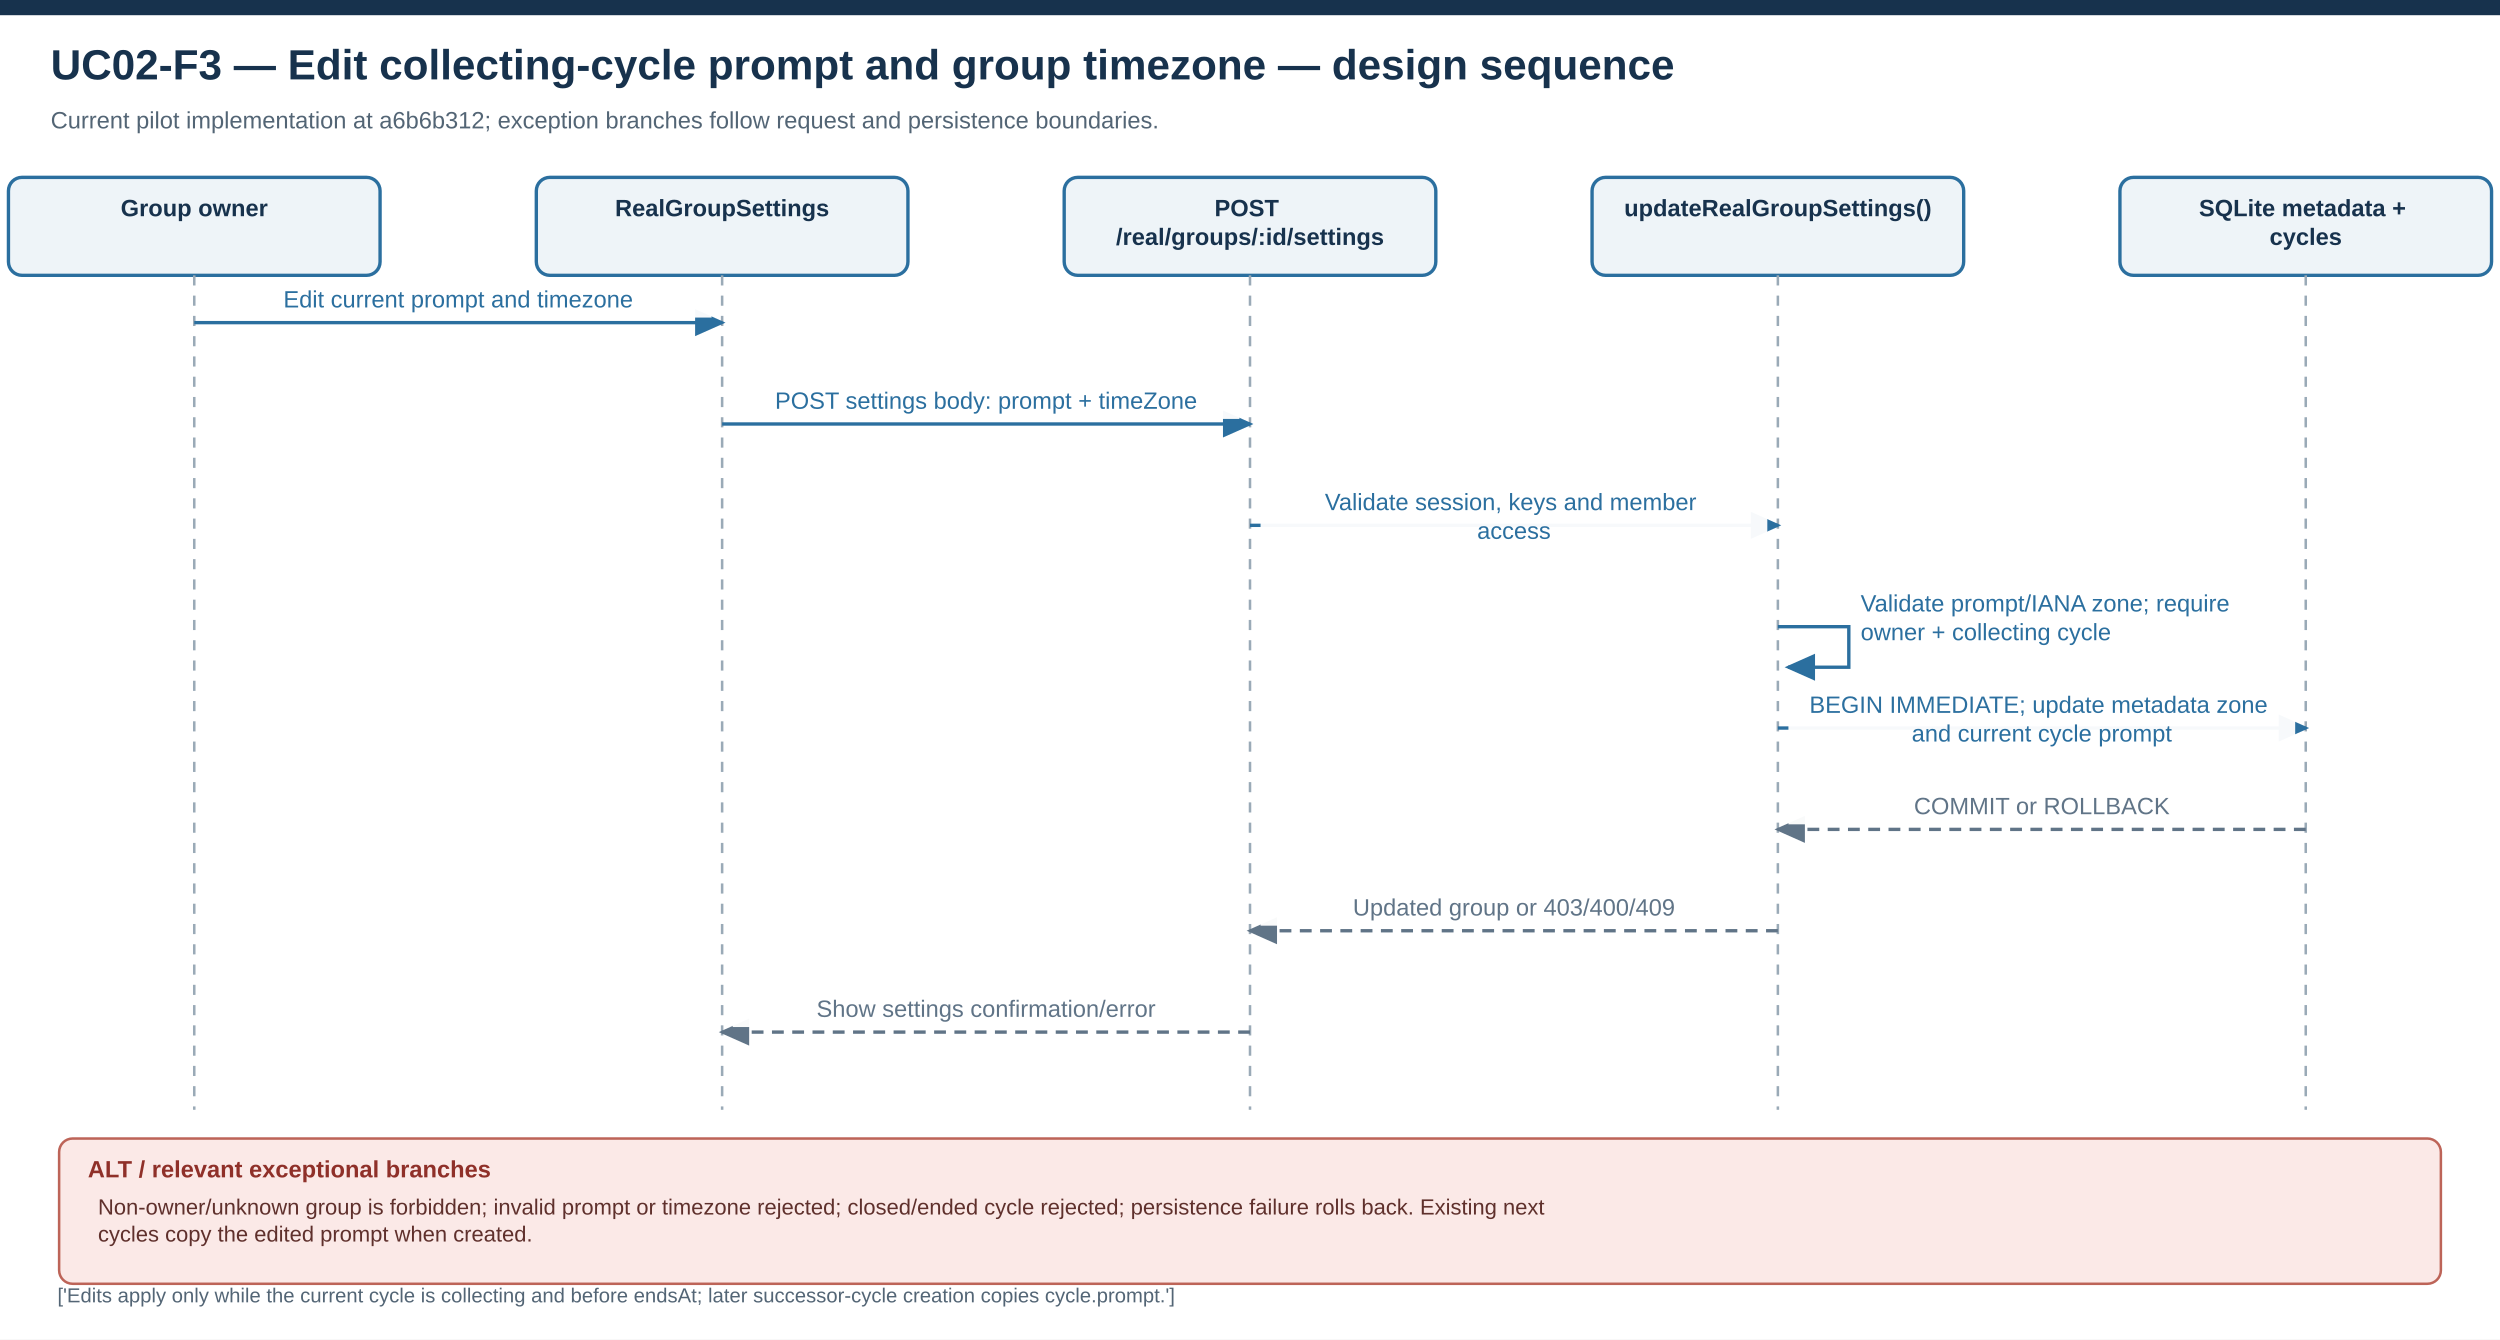
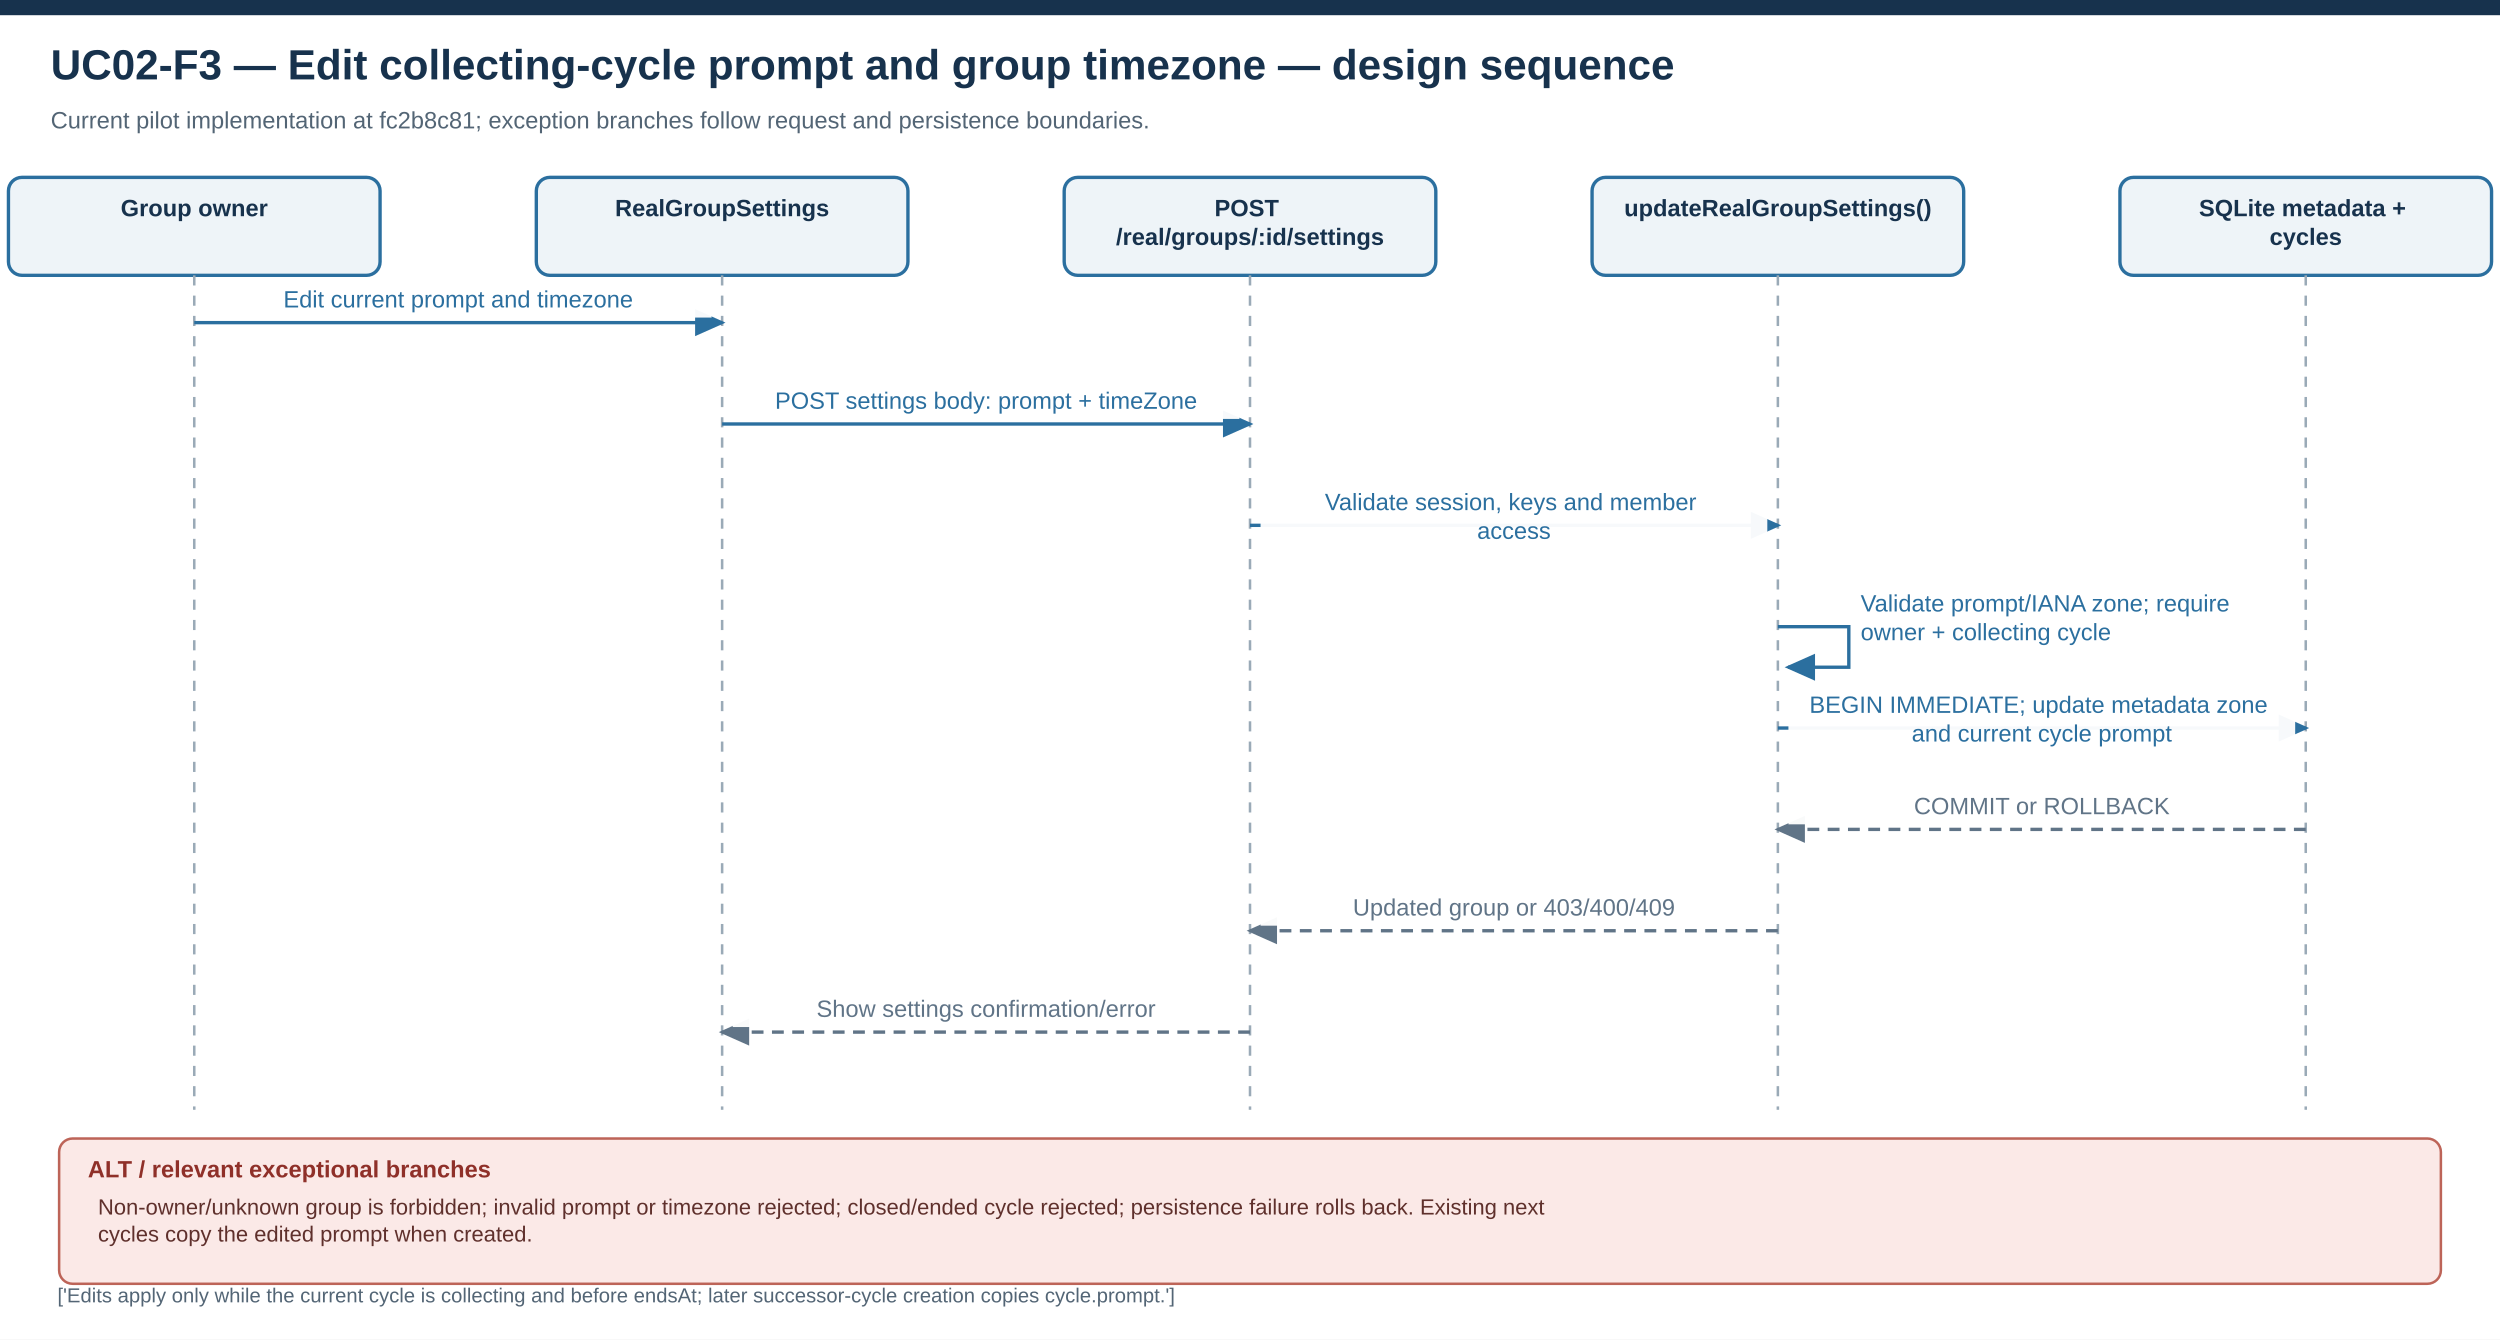
<svg xmlns="http://www.w3.org/2000/svg" width="1480px" height="793px" viewBox="0 0 1480 793" role="img" aria-label="UC02-F3 — Edit collecting-cycle prompt and group timezone — design sequence">
  <defs>
    <marker id="arrow" markerWidth="9" markerHeight="8" refX="8" refY="4" orient="auto">
      <path d="M0,0 L9,4 L0,8 z" fill="#607487" />
    </marker>
    <marker id="arrowBlue" markerWidth="9" markerHeight="8" refX="8" refY="4" orient="auto">
      <path d="M0,0 L9,4 L0,8 z" fill="#2b6f9f" />
    </marker>
    <marker id="arrowRed" markerWidth="9" markerHeight="8" refX="8" refY="4" orient="auto">
      <path d="M0,0 L9,4 L0,8 z" fill="#b34339" />
    </marker>
  </defs>
  <rect x="0" y="0" width="1480" height="793" fill="#ffffff" />
  <rect x="0" y="0" width="1480" height="9" fill="#17324d" />
  <text x="30" y="47" text-anchor="start" font-family="Arial, Helvetica, sans-serif" font-size="25px" font-weight="bold" fill="#17324d" word-spacing="1px" class="">UC02-F3 — Edit collecting-cycle prompt and group timezone — design sequence</text>
  <text x="30" y="76" text-anchor="start" font-family="Arial, Helvetica, sans-serif" font-size="14px" font-weight="normal" fill="#536575" word-spacing="1px">
-     <tspan x="30" dy="0">Current pilot implementation at a6b6b312; exception branches follow request and persistence boundaries.</tspan>
+     <tspan x="30" dy="0">Current pilot implementation at fc2b8c81; exception branches follow request and persistence boundaries.</tspan>
  </text>
  <rect x="5.0" y="105" width="220" height="58" rx="8" fill="#eef4f8" stroke="#2b6f9f" stroke-width="2" />
  <text x="115.0" y="128" text-anchor="middle" font-family="Arial, Helvetica, sans-serif" font-size="14px" font-weight="bold" fill="#17324d" word-spacing="1px">
    <tspan x="115.0" dy="0">Group owner</tspan>
  </text>
  <line x1="115.0" y1="163" x2="115.0" y2="657" stroke="#9aaab7" stroke-width="1.5" stroke-dasharray="6 6" />
  <rect x="317.5" y="105" width="220" height="58" rx="8" fill="#eef4f8" stroke="#2b6f9f" stroke-width="2" />
  <text x="427.5" y="128" text-anchor="middle" font-family="Arial, Helvetica, sans-serif" font-size="14px" font-weight="bold" fill="#17324d" word-spacing="1px">
    <tspan x="427.5" dy="0">RealGroupSettings</tspan>
  </text>
  <line x1="427.5" y1="163" x2="427.5" y2="657" stroke="#9aaab7" stroke-width="1.5" stroke-dasharray="6 6" />
  <rect x="630.0" y="105" width="220" height="58" rx="8" fill="#eef4f8" stroke="#2b6f9f" stroke-width="2" />
  <text x="740.0" y="128" text-anchor="middle" font-family="Arial, Helvetica, sans-serif" font-size="14px" font-weight="bold" fill="#17324d" word-spacing="1px">
    <tspan x="740.0" dy="0">POST</tspan>
    <tspan x="740.0" dy="17">/real/groups/:id/settings</tspan>
  </text>
  <line x1="740.0" y1="163" x2="740.0" y2="657" stroke="#9aaab7" stroke-width="1.5" stroke-dasharray="6 6" />
  <rect x="942.5" y="105" width="220" height="58" rx="8" fill="#eef4f8" stroke="#2b6f9f" stroke-width="2" />
  <text x="1052.5" y="128" text-anchor="middle" font-family="Arial, Helvetica, sans-serif" font-size="14px" font-weight="bold" fill="#17324d" word-spacing="1px">
    <tspan x="1052.5" dy="0">updateRealGroupSettings()</tspan>
  </text>
  <line x1="1052.5" y1="163" x2="1052.5" y2="657" stroke="#9aaab7" stroke-width="1.5" stroke-dasharray="6 6" />
  <rect x="1255.0" y="105" width="220" height="58" rx="8" fill="#eef4f8" stroke="#2b6f9f" stroke-width="2" />
  <text x="1365.0" y="128" text-anchor="middle" font-family="Arial, Helvetica, sans-serif" font-size="14px" font-weight="bold" fill="#17324d" word-spacing="1px">
    <tspan x="1365.0" dy="0">SQLite metadata +</tspan>
    <tspan x="1365.0" dy="17">cycles</tspan>
  </text>
  <line x1="1365.0" y1="163" x2="1365.0" y2="657" stroke="#9aaab7" stroke-width="1.5" stroke-dasharray="6 6" />
  <line x1="115.0" y1="191" x2="427.5" y2="191" stroke="#2b6f9f" stroke-width="2" marker-end="url(#arrowBlue)" />
  <rect x="121.25" y="166" width="300" height="22" fill="#ffffff" opacity="0.96" />
  <text x="271.25" y="182" text-anchor="middle" font-family="Arial, Helvetica, sans-serif" font-size="14px" font-weight="normal" fill="#2b6f9f" word-spacing="1px">
    <tspan x="271.25" dy="0">Edit current prompt and timezone</tspan>
  </text>
  <line x1="427.5" y1="251" x2="740.0" y2="251" stroke="#2b6f9f" stroke-width="2" marker-end="url(#arrowBlue)" />
  <rect x="433.75" y="226" width="300" height="22" fill="#ffffff" opacity="0.96" />
  <text x="583.75" y="242" text-anchor="middle" font-family="Arial, Helvetica, sans-serif" font-size="14px" font-weight="normal" fill="#2b6f9f" word-spacing="1px">
    <tspan x="583.75" dy="0">POST settings body: prompt + timeZone</tspan>
  </text>
  <line x1="740.0" y1="311" x2="1052.5" y2="311" stroke="#2b6f9f" stroke-width="2" marker-end="url(#arrowBlue)" />
  <rect x="746.25" y="286" width="300" height="39" fill="#ffffff" opacity="0.96" />
  <text x="896.25" y="302" text-anchor="middle" font-family="Arial, Helvetica, sans-serif" font-size="14px" font-weight="normal" fill="#2b6f9f" word-spacing="1px">
    <tspan x="896.25" dy="0">Validate session, keys and member</tspan>
    <tspan x="896.25" dy="17">access</tspan>
  </text>
  <path d="M1052.5 371 h42 v24 h-36" fill="none" stroke="#2b6f9f" stroke-width="2" marker-end="url(#arrowBlue)" />
  <rect x="1098.5" y="346" width="260" height="39" fill="#ffffff" opacity="0.96" />
  <text x="1101.5" y="362" text-anchor="start" font-family="Arial, Helvetica, sans-serif" font-size="14px" font-weight="normal" fill="#2b6f9f" word-spacing="1px">
    <tspan x="1101.5" dy="0">Validate prompt/IANA zone; require</tspan>
    <tspan x="1101.5" dy="17">owner + collecting cycle</tspan>
  </text>
  <line x1="1052.5" y1="431" x2="1365.0" y2="431" stroke="#2b6f9f" stroke-width="2" marker-end="url(#arrowBlue)" />
  <rect x="1058.75" y="406" width="300" height="39" fill="#ffffff" opacity="0.96" />
  <text x="1208.75" y="422" text-anchor="middle" font-family="Arial, Helvetica, sans-serif" font-size="14px" font-weight="normal" fill="#2b6f9f" word-spacing="1px">
    <tspan x="1208.75" dy="0">BEGIN IMMEDIATE; update metadata zone</tspan>
    <tspan x="1208.75" dy="17">and current cycle prompt</tspan>
  </text>
  <line x1="1365.0" y1="491" x2="1052.5" y2="491" stroke="#607487" stroke-width="2" stroke-dasharray="7 5" marker-end="url(#arrow)" />
  <rect x="1058.75" y="466" width="300" height="22" fill="#ffffff" opacity="0.96" />
  <text x="1208.75" y="482" text-anchor="middle" font-family="Arial, Helvetica, sans-serif" font-size="14px" font-weight="normal" fill="#607487" word-spacing="1px">
    <tspan x="1208.75" dy="0">COMMIT or ROLLBACK</tspan>
  </text>
  <line x1="1052.5" y1="551" x2="740.0" y2="551" stroke="#607487" stroke-width="2" stroke-dasharray="7 5" marker-end="url(#arrow)" />
  <rect x="746.25" y="526" width="300" height="22" fill="#ffffff" opacity="0.96" />
  <text x="896.25" y="542" text-anchor="middle" font-family="Arial, Helvetica, sans-serif" font-size="14px" font-weight="normal" fill="#607487" word-spacing="1px">
    <tspan x="896.25" dy="0">Updated group or 403/400/409</tspan>
  </text>
  <line x1="740.0" y1="611" x2="427.5" y2="611" stroke="#607487" stroke-width="2" stroke-dasharray="7 5" marker-end="url(#arrow)" />
  <rect x="433.75" y="586" width="300" height="22" fill="#ffffff" opacity="0.96" />
  <text x="583.75" y="602" text-anchor="middle" font-family="Arial, Helvetica, sans-serif" font-size="14px" font-weight="normal" fill="#607487" word-spacing="1px">
    <tspan x="583.75" dy="0">Show settings confirmation/error</tspan>
  </text>
  <rect x="35" y="674" width="1410" height="86" rx="8" fill="#fbe9e7" stroke="#bd6458" stroke-width="1.5" />
  <text x="52" y="697" text-anchor="start" font-family="Arial, Helvetica, sans-serif" font-size="14px" font-weight="bold" fill="#8f3029" word-spacing="1px" class="">ALT / relevant exceptional branches</text>
  <text x="58" y="719" text-anchor="start" font-family="Arial, Helvetica, sans-serif" font-size="13px" font-weight="normal" fill="#5f302c" word-spacing="1px">
    <tspan x="58" dy="0">Non-owner/unknown group is forbidden; invalid prompt or timezone rejected; closed/ended cycle rejected; persistence failure rolls back. Existing next</tspan>
    <tspan x="58" dy="16">cycles copy the edited prompt when created.</tspan>
  </text>
  <text x="34" y="771" text-anchor="start" font-family="Arial, Helvetica, sans-serif" font-size="12px" font-weight="normal" fill="#536575" word-spacing="1px">
    <tspan x="34" dy="0">['Edits apply only while the current cycle is collecting and before endsAt; later successor-cycle creation copies cycle.prompt.']</tspan>
  </text>
</svg>
